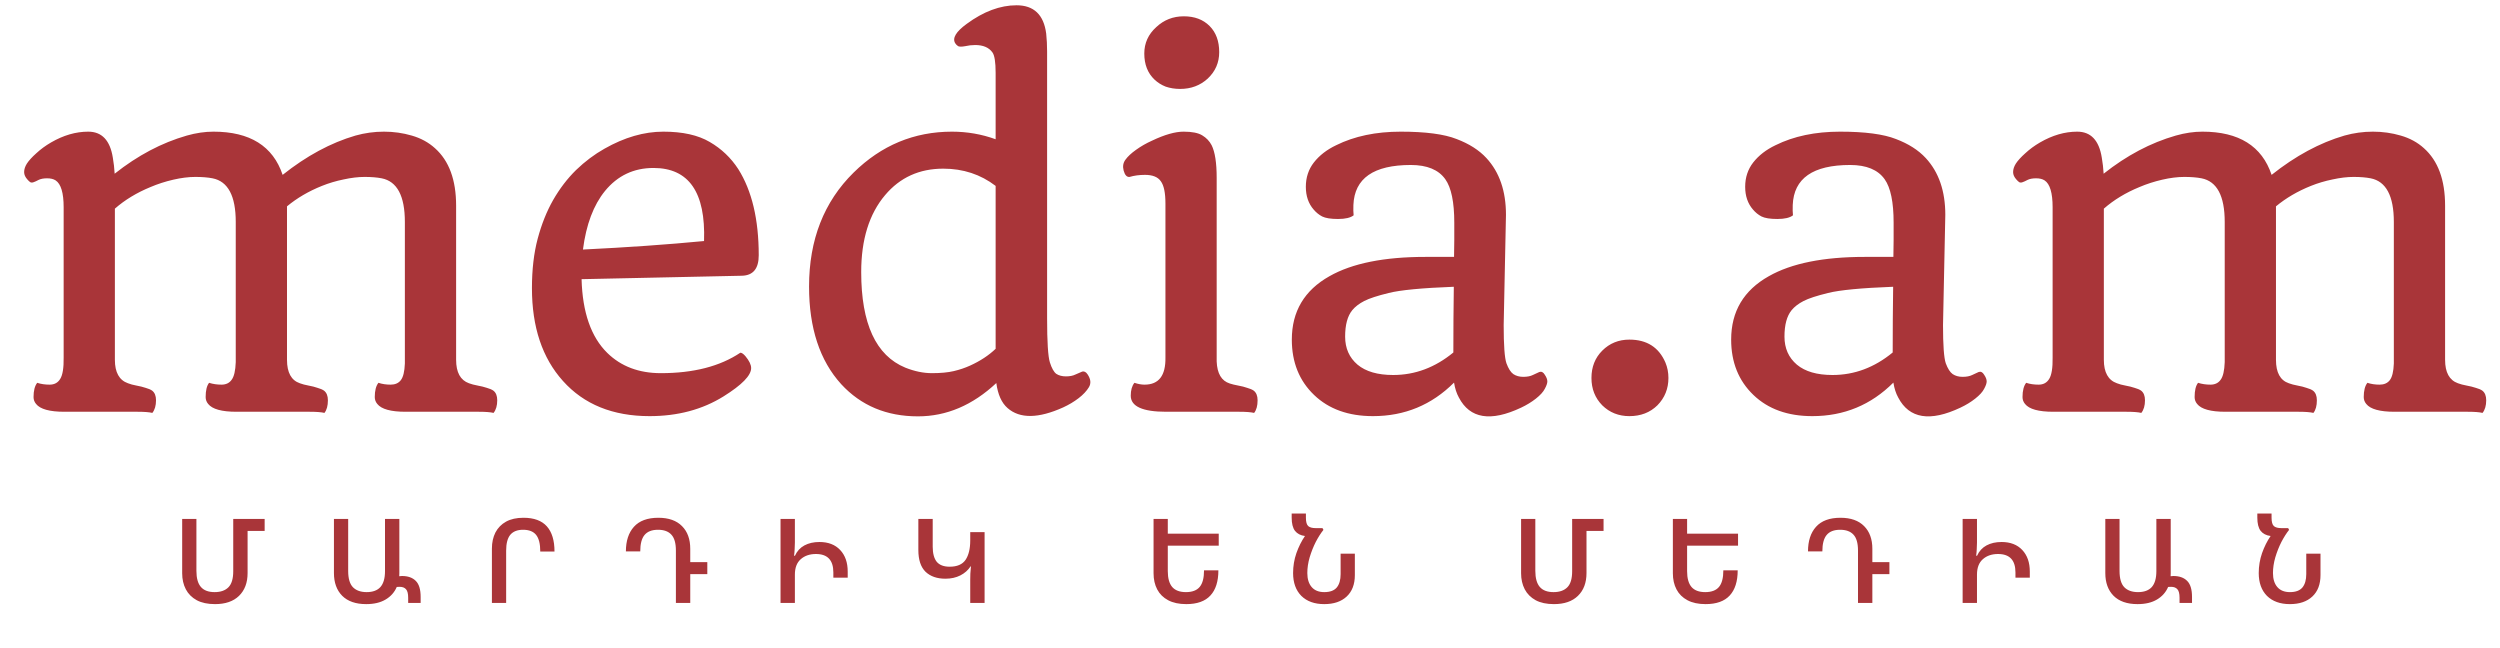
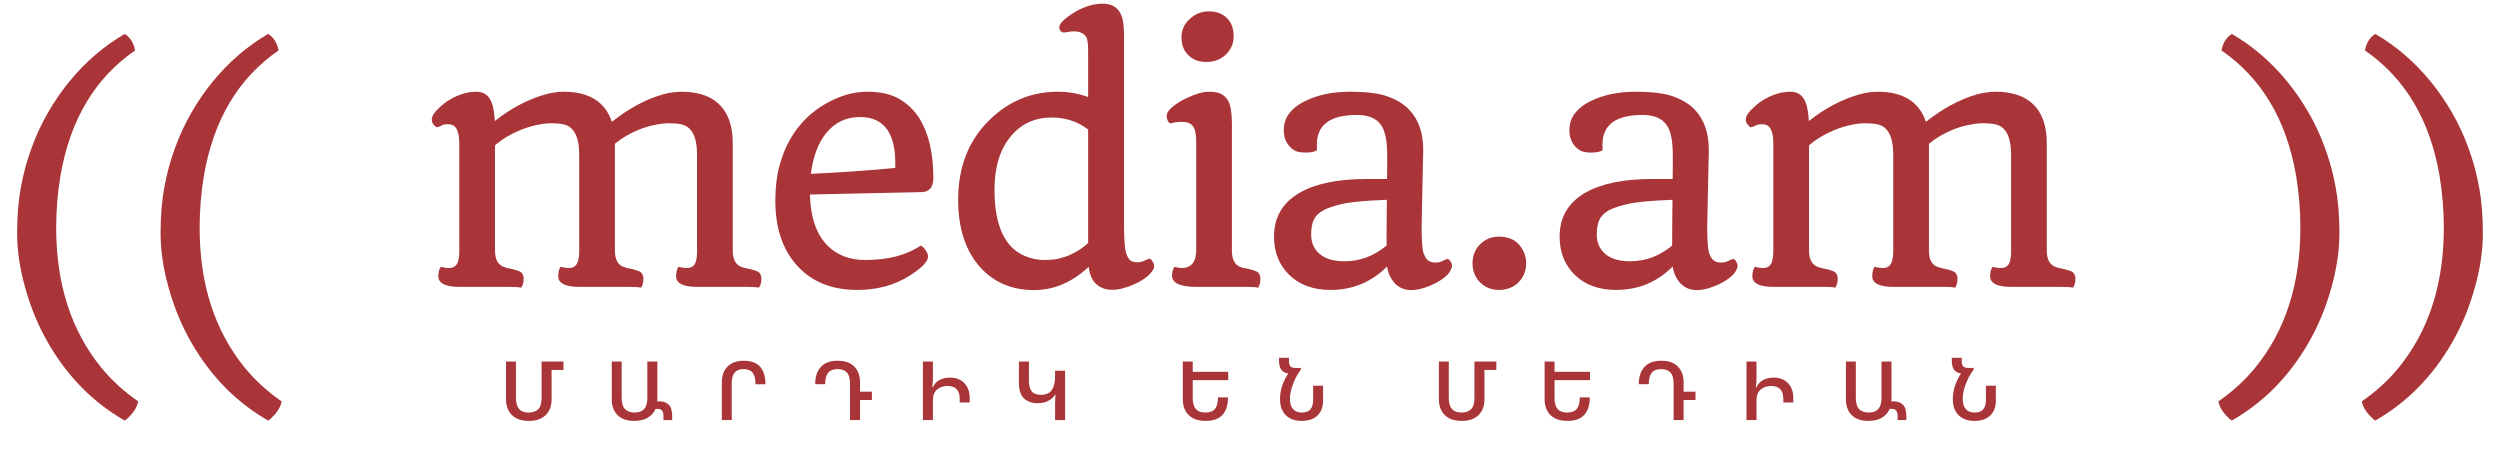
- <svg xmlns="http://www.w3.org/2000/svg" width="170" height="44" viewBox="0 0 170 44" fill="none">
-   <path d="M10.359 28.078C10.151 28.026 9.818 28 9.359 28H4.375C3.375 28 2.734 27.823 2.453 27.469C2.339 27.333 2.281 27.177 2.281 27C2.281 26.562 2.365 26.24 2.531 26.031C2.781 26.115 3.062 26.156 3.375 26.156C3.698 26.156 3.938 26.026 4.094 25.766C4.26 25.505 4.339 25.021 4.328 24.312V14.094C4.328 13.115 4.146 12.505 3.781 12.266C3.635 12.172 3.443 12.125 3.203 12.125C2.964 12.125 2.771 12.162 2.625 12.234C2.49 12.307 2.375 12.359 2.281 12.391C2.198 12.422 2.125 12.422 2.062 12.391C2 12.349 1.938 12.292 1.875 12.219C1.719 12.052 1.641 11.88 1.641 11.703C1.641 11.516 1.703 11.323 1.828 11.125C1.964 10.917 2.177 10.682 2.469 10.422C2.76 10.151 3.094 9.906 3.469 9.688C4.312 9.198 5.156 8.953 6 8.953C6.927 8.953 7.484 9.542 7.672 10.719C7.734 11.073 7.776 11.438 7.797 11.812C9.359 10.573 10.995 9.708 12.703 9.219C13.328 9.042 13.932 8.953 14.516 8.953C16.995 8.953 18.562 9.932 19.219 11.891C20.844 10.599 22.495 9.708 24.172 9.219C24.807 9.042 25.453 8.953 26.109 8.953C26.766 8.953 27.396 9.042 28 9.219C28.615 9.396 29.141 9.682 29.578 10.078C30.537 10.932 31.016 12.234 31.016 13.984V24.469C31.016 25.323 31.307 25.854 31.891 26.062C32.057 26.125 32.255 26.177 32.484 26.219C32.714 26.26 32.922 26.312 33.109 26.375C33.297 26.427 33.443 26.49 33.547 26.562C33.724 26.698 33.812 26.917 33.812 27.219C33.812 27.583 33.729 27.87 33.562 28.078C33.354 28.026 33.021 28 32.562 28H27.578C26.578 28 25.938 27.823 25.656 27.469C25.542 27.333 25.484 27.177 25.484 27C25.484 26.562 25.568 26.24 25.734 26.031C25.984 26.115 26.26 26.156 26.562 26.156C26.865 26.156 27.094 26.057 27.25 25.859C27.417 25.651 27.51 25.271 27.531 24.719V15.094C27.531 13.323 27.005 12.333 25.953 12.125C25.63 12.062 25.245 12.031 24.797 12.031C24.359 12.031 23.88 12.088 23.359 12.203C22.849 12.307 22.359 12.453 21.891 12.641C20.984 13.005 20.193 13.469 19.516 14.031V24.469C19.516 25.333 19.807 25.865 20.391 26.062C20.557 26.125 20.755 26.177 20.984 26.219C21.213 26.26 21.417 26.312 21.594 26.375C21.781 26.427 21.927 26.49 22.031 26.562C22.208 26.698 22.297 26.917 22.297 27.219C22.297 27.594 22.219 27.88 22.062 28.078C21.854 28.026 21.521 28 21.062 28H16.078C15.078 28 14.438 27.823 14.156 27.469C14.042 27.333 13.984 27.177 13.984 27C13.984 26.552 14.062 26.229 14.219 26.031C14.479 26.115 14.76 26.156 15.062 26.156C15.365 26.156 15.594 26.047 15.75 25.828C15.917 25.609 16.01 25.208 16.031 24.625V15.094C16.031 13.323 15.505 12.333 14.453 12.125C14.13 12.062 13.74 12.031 13.281 12.031C12.823 12.031 12.323 12.094 11.781 12.219C11.24 12.344 10.724 12.51 10.234 12.719C9.297 13.104 8.49 13.594 7.812 14.188V24.469C7.812 25.323 8.109 25.854 8.703 26.062C8.859 26.125 9.052 26.177 9.281 26.219C9.51 26.26 9.719 26.312 9.906 26.375C10.094 26.427 10.24 26.49 10.344 26.562C10.521 26.698 10.609 26.917 10.609 27.219C10.609 27.583 10.526 27.87 10.359 28.078ZM36.172 19.594C36.172 18.333 36.302 17.213 36.562 16.234C36.823 15.255 37.172 14.38 37.609 13.609C38.057 12.828 38.578 12.146 39.172 11.562C39.776 10.979 40.422 10.495 41.109 10.109C42.464 9.339 43.797 8.953 45.109 8.953C46.422 8.953 47.474 9.188 48.266 9.656C49.057 10.115 49.703 10.729 50.203 11.5C51.13 12.969 51.594 14.922 51.594 17.359C51.594 18.266 51.214 18.729 50.453 18.75L39.547 18.984C39.609 21.245 40.193 22.917 41.297 24C42.234 24.917 43.448 25.375 44.938 25.375C47.156 25.375 48.958 24.912 50.344 23.984C50.438 23.984 50.552 24.062 50.688 24.219C50.948 24.531 51.078 24.802 51.078 25.031C51.078 25.531 50.453 26.172 49.203 26.953C47.766 27.849 46.089 28.297 44.172 28.297C41.672 28.297 39.708 27.5 38.281 25.906C36.875 24.344 36.172 22.24 36.172 19.594ZM39.641 16.969C42.641 16.823 45.385 16.63 47.875 16.391C47.99 13.078 46.844 11.422 44.438 11.422C43.094 11.422 41.995 11.943 41.141 12.984C40.359 13.943 39.859 15.271 39.641 16.969ZM67.75 26.047C66.135 27.557 64.359 28.312 62.422 28.312C60.286 28.312 58.547 27.583 57.203 26.125C55.745 24.521 55.016 22.307 55.016 19.484C55.016 16.307 56.026 13.724 58.047 11.734C59.932 9.88 62.161 8.953 64.734 8.953C65.766 8.953 66.755 9.125 67.703 9.469V4.953C67.703 4.224 67.63 3.76 67.484 3.562C67.245 3.229 66.854 3.062 66.312 3.062C66.083 3.062 65.854 3.089 65.625 3.141C65.406 3.182 65.25 3.182 65.156 3.141C65.073 3.089 65.005 3.021 64.953 2.938C64.745 2.594 65.005 2.156 65.734 1.625C66.88 0.781 68.01 0.359 69.125 0.359C70.302 0.359 70.974 1 71.141 2.281C71.182 2.667 71.203 3.073 71.203 3.5V21.641C71.203 23.245 71.266 24.245 71.391 24.641C71.516 25.037 71.662 25.297 71.828 25.422C72.005 25.537 72.224 25.594 72.484 25.594C72.745 25.594 72.958 25.552 73.125 25.469L73.594 25.266C73.729 25.234 73.849 25.297 73.953 25.453C74.172 25.776 74.203 26.068 74.047 26.328C73.891 26.588 73.656 26.838 73.344 27.078C73.031 27.318 72.682 27.526 72.297 27.703C70.609 28.463 69.349 28.479 68.516 27.75C68.109 27.396 67.854 26.828 67.75 26.047ZM67.703 12.641C66.682 11.859 65.495 11.469 64.141 11.469C62.516 11.469 61.198 12.068 60.188 13.266C59.104 14.547 58.562 16.292 58.562 18.5C58.562 22.01 59.562 24.177 61.562 25C62.188 25.25 62.792 25.375 63.375 25.375C63.969 25.375 64.463 25.328 64.859 25.234C65.255 25.141 65.625 25.016 65.969 24.859C66.656 24.547 67.234 24.167 67.703 23.719V12.641ZM80.25 6.047C79.896 6.047 79.568 5.995 79.266 5.891C78.974 5.776 78.719 5.615 78.5 5.406C78.042 4.969 77.812 4.38 77.812 3.641C77.812 2.932 78.083 2.333 78.625 1.844C79.146 1.354 79.771 1.109 80.5 1.109C81.229 1.109 81.812 1.328 82.25 1.766C82.688 2.203 82.906 2.797 82.906 3.547C82.906 4.255 82.646 4.854 82.125 5.344C81.615 5.812 80.99 6.047 80.25 6.047ZM79.297 28C77.693 28 76.891 27.635 76.891 26.906C76.891 26.531 76.974 26.24 77.141 26.031C77.391 26.115 77.62 26.156 77.828 26.156C78.797 26.156 79.271 25.542 79.25 24.312V13.844C79.25 13.115 79.146 12.609 78.938 12.328C78.74 12.037 78.38 11.891 77.859 11.891C77.474 11.891 77.125 11.938 76.812 12.031C76.625 12.052 76.49 11.906 76.406 11.594C76.333 11.312 76.375 11.068 76.531 10.859C76.688 10.641 76.927 10.417 77.25 10.188C77.583 9.948 77.948 9.74 78.344 9.562C79.198 9.156 79.912 8.953 80.484 8.953C81.057 8.953 81.479 9.036 81.75 9.203C82.031 9.37 82.245 9.594 82.391 9.875C82.62 10.333 82.734 11.073 82.734 12.094V24.578C82.766 25.401 83.062 25.901 83.625 26.078C83.781 26.13 83.974 26.177 84.203 26.219C84.432 26.26 84.635 26.312 84.812 26.375C85 26.427 85.146 26.49 85.25 26.562C85.427 26.698 85.516 26.917 85.516 27.219C85.516 27.594 85.438 27.88 85.281 28.078C85.062 28.026 84.729 28 84.281 28H79.297ZM98.875 26.016C97.354 27.537 95.516 28.297 93.359 28.297C91.693 28.297 90.359 27.818 89.359 26.859C88.349 25.891 87.844 24.635 87.844 23.094C87.844 21.177 88.698 19.74 90.406 18.781C91.948 17.906 94.12 17.469 96.922 17.469H98.875C98.885 17.073 98.891 16.688 98.891 16.312V15.141C98.891 13.745 98.688 12.76 98.281 12.188C97.823 11.542 97.042 11.219 95.938 11.219C93.406 11.219 92.104 12.125 92.031 13.938C92.021 14.219 92.026 14.453 92.047 14.641C91.838 14.807 91.484 14.891 90.984 14.891C90.495 14.891 90.135 14.833 89.906 14.719C89.688 14.604 89.495 14.448 89.328 14.25C88.974 13.844 88.797 13.328 88.797 12.703C88.797 12.068 88.979 11.516 89.344 11.047C89.719 10.568 90.224 10.177 90.859 9.875C92.099 9.26 93.562 8.953 95.25 8.953C96.938 8.953 98.203 9.12 99.047 9.453C99.901 9.776 100.578 10.208 101.078 10.75C101.964 11.708 102.406 12.995 102.406 14.609L102.25 22.109C102.25 23.474 102.312 24.338 102.438 24.703C102.573 25.068 102.729 25.312 102.906 25.438C103.094 25.562 103.318 25.625 103.578 25.625C103.849 25.625 104.068 25.583 104.234 25.5L104.672 25.297C104.818 25.245 104.943 25.307 105.047 25.484C105.161 25.651 105.219 25.802 105.219 25.938C105.219 26.062 105.161 26.229 105.047 26.438C104.943 26.646 104.74 26.87 104.438 27.109C104.146 27.338 103.812 27.542 103.438 27.719C101.365 28.698 99.953 28.469 99.203 27.031C99.047 26.75 98.938 26.412 98.875 26.016ZM98.828 23.969C98.828 22.469 98.838 20.979 98.859 19.5C96.693 19.583 95.219 19.724 94.438 19.922C93.667 20.109 93.109 20.292 92.766 20.469C92.422 20.646 92.151 20.854 91.953 21.094C91.63 21.49 91.469 22.088 91.469 22.891C91.469 23.682 91.75 24.318 92.312 24.797C92.875 25.266 93.682 25.5 94.734 25.5C96.224 25.5 97.588 24.99 98.828 23.969ZM108.219 25.703C108.219 24.953 108.464 24.333 108.953 23.844C109.453 23.344 110.068 23.094 110.797 23.094C111.984 23.094 112.802 23.615 113.25 24.656C113.385 24.979 113.453 25.328 113.453 25.703C113.453 26.432 113.203 27.052 112.703 27.562C112.203 28.052 111.568 28.297 110.797 28.297C110.068 28.297 109.453 28.052 108.953 27.562C108.464 27.062 108.219 26.443 108.219 25.703ZM128.75 26.016C127.229 27.537 125.391 28.297 123.234 28.297C121.568 28.297 120.234 27.818 119.234 26.859C118.224 25.891 117.719 24.635 117.719 23.094C117.719 21.177 118.573 19.74 120.281 18.781C121.823 17.906 123.995 17.469 126.797 17.469H128.75C128.76 17.073 128.766 16.688 128.766 16.312V15.141C128.766 13.745 128.562 12.76 128.156 12.188C127.698 11.542 126.917 11.219 125.812 11.219C123.281 11.219 121.979 12.125 121.906 13.938C121.896 14.219 121.901 14.453 121.922 14.641C121.714 14.807 121.359 14.891 120.859 14.891C120.37 14.891 120.01 14.833 119.781 14.719C119.562 14.604 119.37 14.448 119.203 14.25C118.849 13.844 118.672 13.328 118.672 12.703C118.672 12.068 118.854 11.516 119.219 11.047C119.594 10.568 120.099 10.177 120.734 9.875C121.974 9.26 123.438 8.953 125.125 8.953C126.812 8.953 128.078 9.12 128.922 9.453C129.776 9.776 130.453 10.208 130.953 10.75C131.839 11.708 132.281 12.995 132.281 14.609L132.125 22.109C132.125 23.474 132.188 24.338 132.312 24.703C132.448 25.068 132.604 25.312 132.781 25.438C132.969 25.562 133.193 25.625 133.453 25.625C133.724 25.625 133.943 25.583 134.109 25.5L134.547 25.297C134.693 25.245 134.818 25.307 134.922 25.484C135.036 25.651 135.094 25.802 135.094 25.938C135.094 26.062 135.036 26.229 134.922 26.438C134.818 26.646 134.615 26.87 134.312 27.109C134.021 27.338 133.688 27.542 133.312 27.719C131.24 28.698 129.828 28.469 129.078 27.031C128.922 26.75 128.812 26.412 128.75 26.016ZM128.703 23.969C128.703 22.469 128.714 20.979 128.734 19.5C126.568 19.583 125.094 19.724 124.312 19.922C123.542 20.109 122.984 20.292 122.641 20.469C122.297 20.646 122.026 20.854 121.828 21.094C121.505 21.49 121.344 22.088 121.344 22.891C121.344 23.682 121.625 24.318 122.188 24.797C122.75 25.266 123.557 25.5 124.609 25.5C126.099 25.5 127.464 24.99 128.703 23.969ZM145.609 28.078C145.401 28.026 145.068 28 144.609 28H139.625C138.625 28 137.984 27.823 137.703 27.469C137.589 27.333 137.531 27.177 137.531 27C137.531 26.562 137.615 26.24 137.781 26.031C138.031 26.115 138.312 26.156 138.625 26.156C138.948 26.156 139.188 26.026 139.344 25.766C139.51 25.505 139.589 25.021 139.578 24.312V14.094C139.578 13.115 139.396 12.505 139.031 12.266C138.885 12.172 138.693 12.125 138.453 12.125C138.214 12.125 138.021 12.162 137.875 12.234C137.74 12.307 137.625 12.359 137.531 12.391C137.448 12.422 137.375 12.422 137.312 12.391C137.25 12.349 137.188 12.292 137.125 12.219C136.969 12.052 136.891 11.88 136.891 11.703C136.891 11.516 136.953 11.323 137.078 11.125C137.214 10.917 137.427 10.682 137.719 10.422C138.01 10.151 138.344 9.906 138.719 9.688C139.562 9.198 140.406 8.953 141.25 8.953C142.177 8.953 142.734 9.542 142.922 10.719C142.984 11.073 143.026 11.438 143.047 11.812C144.609 10.573 146.245 9.708 147.953 9.219C148.578 9.042 149.182 8.953 149.766 8.953C152.245 8.953 153.812 9.932 154.469 11.891C156.094 10.599 157.745 9.708 159.422 9.219C160.057 9.042 160.703 8.953 161.359 8.953C162.016 8.953 162.646 9.042 163.25 9.219C163.865 9.396 164.391 9.682 164.828 10.078C165.786 10.932 166.266 12.234 166.266 13.984V24.469C166.266 25.323 166.557 25.854 167.141 26.062C167.307 26.125 167.505 26.177 167.734 26.219C167.964 26.26 168.172 26.312 168.359 26.375C168.547 26.427 168.693 26.49 168.797 26.562C168.974 26.698 169.062 26.917 169.062 27.219C169.062 27.583 168.979 27.87 168.812 28.078C168.604 28.026 168.271 28 167.812 28H162.828C161.828 28 161.188 27.823 160.906 27.469C160.792 27.333 160.734 27.177 160.734 27C160.734 26.562 160.818 26.24 160.984 26.031C161.234 26.115 161.51 26.156 161.812 26.156C162.115 26.156 162.344 26.057 162.5 25.859C162.667 25.651 162.76 25.271 162.781 24.719V15.094C162.781 13.323 162.255 12.333 161.203 12.125C160.88 12.062 160.495 12.031 160.047 12.031C159.609 12.031 159.13 12.088 158.609 12.203C158.099 12.307 157.609 12.453 157.141 12.641C156.234 13.005 155.443 13.469 154.766 14.031V24.469C154.766 25.333 155.057 25.865 155.641 26.062C155.807 26.125 156.005 26.177 156.234 26.219C156.464 26.26 156.667 26.312 156.844 26.375C157.031 26.427 157.177 26.49 157.281 26.562C157.458 26.698 157.547 26.917 157.547 27.219C157.547 27.594 157.469 27.88 157.312 28.078C157.104 28.026 156.771 28 156.312 28H151.328C150.328 28 149.688 27.823 149.406 27.469C149.292 27.333 149.234 27.177 149.234 27C149.234 26.552 149.312 26.229 149.469 26.031C149.729 26.115 150.01 26.156 150.312 26.156C150.615 26.156 150.844 26.047 151 25.828C151.167 25.609 151.26 25.208 151.281 24.625V15.094C151.281 13.323 150.755 12.333 149.703 12.125C149.38 12.062 148.99 12.031 148.531 12.031C148.073 12.031 147.573 12.094 147.031 12.219C146.49 12.344 145.974 12.51 145.484 12.719C144.547 13.104 143.74 13.594 143.062 14.188V24.469C143.062 25.323 143.359 25.854 143.953 26.062C144.109 26.125 144.302 26.177 144.531 26.219C144.76 26.26 144.969 26.312 145.156 26.375C145.344 26.427 145.49 26.49 145.594 26.562C145.771 26.698 145.859 26.917 145.859 27.219C145.859 27.583 145.776 27.87 145.609 28.078Z" fill="#A93539" />
-   <path d="M14.62 41.08C14.124 41.08 13.71 40.992 13.38 40.816C13.049 40.635 12.801 40.387 12.636 40.072C12.47 39.752 12.388 39.389 12.388 38.984V35.288H13.356V38.816C13.356 39.312 13.457 39.677 13.66 39.912C13.862 40.147 14.174 40.264 14.596 40.264C15.001 40.264 15.313 40.155 15.532 39.936C15.75 39.717 15.86 39.355 15.86 38.848V35.288H17.996V36.104H16.836V38.968C16.836 39.624 16.641 40.141 16.252 40.52C15.868 40.893 15.324 41.08 14.62 41.08ZM24.9 41.08C24.191 41.08 23.647 40.891 23.268 40.512C22.895 40.133 22.708 39.619 22.708 38.968V35.288H23.676V38.824C23.676 39.336 23.783 39.704 23.996 39.928C24.215 40.152 24.527 40.264 24.932 40.264C25.348 40.264 25.66 40.149 25.868 39.92C26.076 39.685 26.18 39.325 26.18 38.84V35.288H27.156V38.984C27.156 39.053 27.153 39.12 27.148 39.184C27.207 39.173 27.268 39.168 27.332 39.168C27.743 39.168 28.057 39.28 28.276 39.504C28.495 39.723 28.604 40.085 28.604 40.592V41H27.756V40.648C27.756 40.371 27.708 40.179 27.612 40.072C27.516 39.96 27.372 39.904 27.18 39.904C27.105 39.904 27.039 39.907 26.98 39.912C26.825 40.275 26.572 40.56 26.22 40.768C25.873 40.976 25.433 41.08 24.9 41.08ZM33.45 41V37.304C33.45 36.888 33.53 36.523 33.69 36.208C33.855 35.893 34.095 35.648 34.41 35.472C34.73 35.296 35.125 35.208 35.594 35.208C36.309 35.208 36.839 35.403 37.186 35.792C37.533 36.181 37.706 36.752 37.706 37.504H36.738C36.738 36.987 36.645 36.611 36.458 36.376C36.271 36.141 35.975 36.024 35.57 36.024C35.181 36.024 34.89 36.139 34.698 36.368C34.511 36.597 34.418 36.957 34.418 37.448V41H33.45ZM46.937 41H45.961V37.44C45.961 36.933 45.857 36.571 45.649 36.352C45.446 36.133 45.145 36.024 44.745 36.024C44.329 36.024 44.022 36.144 43.825 36.384C43.633 36.619 43.537 36.989 43.537 37.496H42.561C42.561 36.787 42.742 36.229 43.105 35.824C43.473 35.413 44.027 35.208 44.769 35.208C45.467 35.208 46.003 35.397 46.377 35.776C46.75 36.149 46.937 36.664 46.937 37.32V38.224H48.097V39.04H46.937V41ZM53.076 35.288H54.052V36.888C54.052 37.037 54.047 37.187 54.036 37.336C54.031 37.485 54.017 37.637 53.996 37.792H54.052V37.8C54.196 37.48 54.412 37.243 54.7 37.088C54.988 36.933 55.329 36.856 55.724 36.856C56.321 36.856 56.791 37.037 57.132 37.4C57.473 37.763 57.644 38.251 57.644 38.864V39.28H56.668V38.928C56.668 38.091 56.273 37.672 55.484 37.672C55.063 37.672 54.719 37.789 54.452 38.024C54.185 38.259 54.052 38.608 54.052 39.072V41H53.076V35.288ZM66.952 41H65.976V39.424C65.976 39.317 65.979 39.179 65.984 39.008C65.995 38.832 66.008 38.667 66.024 38.512H66C65.829 38.773 65.597 38.979 65.304 39.128C65.011 39.277 64.672 39.352 64.288 39.352C63.717 39.352 63.267 39.195 62.936 38.88C62.611 38.56 62.448 38.067 62.448 37.4V35.288H63.424V37.176C63.424 37.629 63.515 37.971 63.696 38.2C63.883 38.424 64.176 38.536 64.576 38.536C65.083 38.536 65.443 38.381 65.656 38.072C65.869 37.757 65.976 37.317 65.976 36.752V36.184H66.952V41ZM78.442 35.288H79.41V36.288H82.874V37.104H79.41V38.84C79.41 39.325 79.512 39.685 79.714 39.92C79.917 40.149 80.226 40.264 80.642 40.264C81.069 40.264 81.381 40.147 81.578 39.912C81.776 39.677 81.874 39.301 81.874 38.784H82.85C82.85 39.536 82.669 40.107 82.306 40.496C81.949 40.885 81.402 41.08 80.666 41.08C80.176 41.08 79.765 40.992 79.434 40.816C79.104 40.64 78.856 40.395 78.69 40.08C78.525 39.765 78.442 39.4 78.442 38.984V35.288ZM90.05 41.08C89.389 41.08 88.869 40.893 88.49 40.52C88.117 40.141 87.93 39.624 87.93 38.968C87.93 38.499 88.005 38.048 88.154 37.616C88.309 37.179 88.504 36.789 88.738 36.448C88.439 36.411 88.213 36.293 88.058 36.096C87.909 35.899 87.834 35.6 87.834 35.2V34.92H88.802V35.208C88.802 35.491 88.856 35.68 88.962 35.776C89.069 35.867 89.237 35.912 89.466 35.912H89.93L89.994 36.032C89.818 36.251 89.645 36.523 89.474 36.848C89.309 37.173 89.17 37.523 89.058 37.896C88.951 38.264 88.898 38.621 88.898 38.968C88.898 39.373 88.997 39.691 89.194 39.92C89.391 40.149 89.677 40.264 90.05 40.264C90.439 40.264 90.722 40.16 90.898 39.952C91.074 39.739 91.162 39.435 91.162 39.04V37.648H92.13V39.104C92.13 39.733 91.944 40.221 91.57 40.568C91.202 40.909 90.695 41.08 90.05 41.08ZM105.666 41.08C105.17 41.08 104.757 40.992 104.426 40.816C104.096 40.635 103.848 40.387 103.682 40.072C103.517 39.752 103.434 39.389 103.434 38.984V35.288H104.402V38.816C104.402 39.312 104.504 39.677 104.706 39.912C104.909 40.147 105.221 40.264 105.642 40.264C106.048 40.264 106.36 40.155 106.578 39.936C106.797 39.717 106.906 39.355 106.906 38.848V35.288H109.042V36.104H107.882V38.968C107.882 39.624 107.688 40.141 107.298 40.52C106.914 40.893 106.37 41.08 105.666 41.08ZM113.755 35.288H114.723V36.288H118.187V37.104H114.723V38.84C114.723 39.325 114.824 39.685 115.027 39.92C115.229 40.149 115.539 40.264 115.955 40.264C116.381 40.264 116.693 40.147 116.891 39.912C117.088 39.677 117.187 39.301 117.187 38.784H118.163C118.163 39.536 117.981 40.107 117.619 40.496C117.261 40.885 116.715 41.08 115.979 41.08C115.488 41.08 115.077 40.992 114.747 40.816C114.416 40.64 114.168 40.395 114.003 40.08C113.837 39.765 113.755 39.4 113.755 38.984V35.288ZM127.32 41H126.344V37.44C126.344 36.933 126.24 36.571 126.032 36.352C125.829 36.133 125.528 36.024 125.128 36.024C124.712 36.024 124.405 36.144 124.208 36.384C124.016 36.619 123.92 36.989 123.92 37.496H122.944C122.944 36.787 123.125 36.229 123.488 35.824C123.856 35.413 124.41 35.208 125.152 35.208C125.85 35.208 126.386 35.397 126.76 35.776C127.133 36.149 127.32 36.664 127.32 37.32V38.224H128.48V39.04H127.32V41ZM133.459 35.288H134.435V36.888C134.435 37.037 134.43 37.187 134.419 37.336C134.414 37.485 134.4 37.637 134.379 37.792H134.435V37.8C134.579 37.48 134.795 37.243 135.083 37.088C135.371 36.933 135.712 36.856 136.107 36.856C136.704 36.856 137.174 37.037 137.515 37.4C137.856 37.763 138.027 38.251 138.027 38.864V39.28H137.051V38.928C137.051 38.091 136.656 37.672 135.867 37.672C135.446 37.672 135.102 37.789 134.835 38.024C134.568 38.259 134.435 38.608 134.435 39.072V41H133.459V35.288ZM145.353 41.08C144.644 41.08 144.1 40.891 143.721 40.512C143.348 40.133 143.161 39.619 143.161 38.968V35.288H144.129V38.824C144.129 39.336 144.236 39.704 144.449 39.928C144.668 40.152 144.98 40.264 145.385 40.264C145.801 40.264 146.113 40.149 146.321 39.92C146.529 39.685 146.633 39.325 146.633 38.84V35.288H147.609V38.984C147.609 39.053 147.606 39.12 147.601 39.184C147.66 39.173 147.721 39.168 147.785 39.168C148.196 39.168 148.51 39.28 148.729 39.504C148.948 39.723 149.057 40.085 149.057 40.592V41H148.209V40.648C148.209 40.371 148.161 40.179 148.065 40.072C147.969 39.96 147.825 39.904 147.633 39.904C147.558 39.904 147.492 39.907 147.433 39.912C147.278 40.275 147.025 40.56 146.673 40.768C146.326 40.976 145.886 41.08 145.353 41.08ZM155.714 41.08C155.053 41.08 154.533 40.893 154.154 40.52C153.781 40.141 153.594 39.624 153.594 38.968C153.594 38.499 153.669 38.048 153.818 37.616C153.973 37.179 154.168 36.789 154.402 36.448C154.104 36.411 153.877 36.293 153.722 36.096C153.573 35.899 153.498 35.6 153.498 35.2V34.92H154.466V35.208C154.466 35.491 154.52 35.68 154.626 35.776C154.733 35.867 154.901 35.912 155.13 35.912H155.594L155.658 36.032C155.482 36.251 155.309 36.523 155.138 36.848C154.973 37.173 154.834 37.523 154.722 37.896C154.616 38.264 154.562 38.621 154.562 38.968C154.562 39.373 154.661 39.691 154.858 39.92C155.056 40.149 155.341 40.264 155.714 40.264C156.104 40.264 156.386 40.16 156.562 39.952C156.738 39.739 156.826 39.435 156.826 39.04V37.648H157.794V39.104C157.794 39.733 157.608 40.221 157.234 40.568C156.866 40.909 156.36 41.08 155.714 41.08Z" fill="#A93539" />
+ <svg xmlns="http://www.w3.org/2000/svg" width="244" height="44" viewBox="0 0 244 44" fill="none">
+   <path d="M16.484 28.172C17.016 30.068 17.75 31.828 18.688 33.453C20.583 36.745 23.078 39.276 26.172 41.047C26.297 40.974 26.427 40.865 26.562 40.719C27.094 40.198 27.401 39.682 27.484 39.172C26.109 38.224 24.917 37.135 23.906 35.906C20.958 32.292 19.484 27.74 19.484 22.25C19.484 20.5 19.625 18.792 19.906 17.125C20.844 11.688 23.271 7.62 27.188 4.922C27.031 4.161 26.693 3.625 26.172 3.312C24.162 4.479 22.375 6.01 20.812 7.906C20.031 8.854 19.323 9.88 18.688 10.984C18.052 12.078 17.516 13.234 17.078 14.453C16.63 15.662 16.287 16.922 16.047 18.234C15.797 19.547 15.672 21.057 15.672 22.766C15.672 24.474 15.943 26.276 16.484 28.172ZM2.484 28.172C3.016 30.068 3.75 31.828 4.688 33.453C6.583 36.745 9.078 39.276 12.172 41.047C12.297 40.974 12.427 40.865 12.562 40.719C13.094 40.198 13.401 39.682 13.484 39.172C12.109 38.224 10.917 37.135 9.906 35.906C6.958 32.292 5.484 27.74 5.484 22.25C5.484 20.5 5.625 18.792 5.906 17.125C6.844 11.688 9.271 7.62 13.188 4.922C13.031 4.161 12.693 3.625 12.172 3.312C10.162 4.479 8.375 6.01 6.812 7.906C6.031 8.854 5.323 9.88 4.688 10.984C4.052 12.078 3.516 13.234 3.078 14.453C2.63 15.662 2.286 16.922 2.047 18.234C1.797 19.547 1.672 21.057 1.672 22.766C1.672 24.474 1.943 26.276 2.484 28.172Z" fill="#A93539" />
+   <path d="M50.859 28.078C50.651 28.026 50.318 28 49.859 28H44.875C43.875 28 43.234 27.823 42.953 27.469C42.839 27.333 42.781 27.177 42.781 27C42.781 26.562 42.865 26.24 43.031 26.031C43.281 26.115 43.562 26.156 43.875 26.156C44.198 26.156 44.438 26.026 44.594 25.766C44.76 25.505 44.839 25.021 44.828 24.312V14.094C44.828 13.115 44.646 12.505 44.281 12.266C44.135 12.172 43.943 12.125 43.703 12.125C43.464 12.125 43.271 12.162 43.125 12.234C42.99 12.307 42.875 12.359 42.781 12.391C42.698 12.422 42.625 12.422 42.562 12.391C42.5 12.349 42.438 12.292 42.375 12.219C42.219 12.052 42.141 11.88 42.141 11.703C42.141 11.516 42.203 11.323 42.328 11.125C42.464 10.917 42.677 10.682 42.969 10.422C43.26 10.151 43.594 9.906 43.969 9.688C44.812 9.198 45.656 8.953 46.5 8.953C47.427 8.953 47.984 9.542 48.172 10.719C48.234 11.073 48.276 11.438 48.297 11.812C49.859 10.573 51.495 9.708 53.203 9.219C53.828 9.042 54.432 8.953 55.016 8.953C57.495 8.953 59.062 9.932 59.719 11.891C61.344 10.599 62.995 9.708 64.672 9.219C65.307 9.042 65.953 8.953 66.609 8.953C67.266 8.953 67.896 9.042 68.5 9.219C69.115 9.396 69.641 9.682 70.078 10.078C71.037 10.932 71.516 12.234 71.516 13.984V24.469C71.516 25.323 71.807 25.854 72.391 26.062C72.557 26.125 72.755 26.177 72.984 26.219C73.213 26.26 73.422 26.312 73.609 26.375C73.797 26.427 73.943 26.49 74.047 26.562C74.224 26.698 74.312 26.917 74.312 27.219C74.312 27.583 74.229 27.87 74.062 28.078C73.854 28.026 73.521 28 73.062 28H68.078C67.078 28 66.438 27.823 66.156 27.469C66.042 27.333 65.984 27.177 65.984 27C65.984 26.562 66.068 26.24 66.234 26.031C66.484 26.115 66.76 26.156 67.062 26.156C67.365 26.156 67.594 26.057 67.75 25.859C67.917 25.651 68.01 25.271 68.031 24.719V15.094C68.031 13.323 67.505 12.333 66.453 12.125C66.13 12.062 65.745 12.031 65.297 12.031C64.859 12.031 64.38 12.088 63.859 12.203C63.349 12.307 62.859 12.453 62.391 12.641C61.484 13.005 60.693 13.469 60.016 14.031V24.469C60.016 25.333 60.307 25.865 60.891 26.062C61.057 26.125 61.255 26.177 61.484 26.219C61.714 26.26 61.917 26.312 62.094 26.375C62.281 26.427 62.427 26.49 62.531 26.562C62.708 26.698 62.797 26.917 62.797 27.219C62.797 27.594 62.719 27.88 62.562 28.078C62.354 28.026 62.021 28 61.562 28H56.578C55.578 28 54.938 27.823 54.656 27.469C54.542 27.333 54.484 27.177 54.484 27C54.484 26.552 54.562 26.229 54.719 26.031C54.979 26.115 55.26 26.156 55.562 26.156C55.865 26.156 56.094 26.047 56.25 25.828C56.417 25.609 56.51 25.208 56.531 24.625V15.094C56.531 13.323 56.005 12.333 54.953 12.125C54.63 12.062 54.24 12.031 53.781 12.031C53.323 12.031 52.823 12.094 52.281 12.219C51.74 12.344 51.224 12.51 50.734 12.719C49.797 13.104 48.99 13.594 48.312 14.188V24.469C48.312 25.323 48.609 25.854 49.203 26.062C49.359 26.125 49.552 26.177 49.781 26.219C50.01 26.26 50.219 26.312 50.406 26.375C50.594 26.427 50.74 26.49 50.844 26.562C51.021 26.698 51.109 26.917 51.109 27.219C51.109 27.583 51.026 27.87 50.859 28.078ZM75.672 19.594C75.672 18.333 75.802 17.213 76.062 16.234C76.323 15.255 76.672 14.38 77.109 13.609C77.557 12.828 78.078 12.146 78.672 11.562C79.276 10.979 79.922 10.495 80.609 10.109C81.963 9.339 83.297 8.953 84.609 8.953C85.922 8.953 86.974 9.188 87.766 9.656C88.557 10.115 89.203 10.729 89.703 11.5C90.63 12.969 91.094 14.922 91.094 17.359C91.094 18.266 90.713 18.729 89.953 18.75L79.047 18.984C79.109 21.245 79.693 22.917 80.797 24C81.734 24.917 82.948 25.375 84.438 25.375C86.656 25.375 88.458 24.912 89.844 23.984C89.938 23.984 90.052 24.062 90.188 24.219C90.448 24.531 90.578 24.802 90.578 25.031C90.578 25.531 89.953 26.172 88.703 26.953C87.266 27.849 85.588 28.297 83.672 28.297C81.172 28.297 79.208 27.5 77.781 25.906C76.375 24.344 75.672 22.24 75.672 19.594ZM79.141 16.969C82.141 16.823 84.885 16.63 87.375 16.391C87.49 13.078 86.344 11.422 83.938 11.422C82.594 11.422 81.495 11.943 80.641 12.984C79.859 13.943 79.359 15.271 79.141 16.969ZM106.25 26.047C104.635 27.557 102.859 28.312 100.922 28.312C98.787 28.312 97.047 27.583 95.703 26.125C94.245 24.521 93.516 22.307 93.516 19.484C93.516 16.307 94.526 13.724 96.547 11.734C98.432 9.88 100.661 8.953 103.234 8.953C104.266 8.953 105.255 9.125 106.203 9.469V4.953C106.203 4.224 106.13 3.76 105.984 3.562C105.745 3.229 105.354 3.062 104.812 3.062C104.583 3.062 104.354 3.089 104.125 3.141C103.906 3.182 103.75 3.182 103.656 3.141C103.573 3.089 103.505 3.021 103.453 2.938C103.245 2.594 103.505 2.156 104.234 1.625C105.38 0.781 106.51 0.359 107.625 0.359C108.802 0.359 109.474 1 109.641 2.281C109.682 2.667 109.703 3.073 109.703 3.5V21.641C109.703 23.245 109.766 24.245 109.891 24.641C110.016 25.037 110.161 25.297 110.328 25.422C110.505 25.537 110.724 25.594 110.984 25.594C111.245 25.594 111.458 25.552 111.625 25.469L112.094 25.266C112.229 25.234 112.349 25.297 112.453 25.453C112.672 25.776 112.703 26.068 112.547 26.328C112.391 26.588 112.156 26.838 111.844 27.078C111.531 27.318 111.182 27.526 110.797 27.703C109.109 28.463 107.849 28.479 107.016 27.75C106.609 27.396 106.354 26.828 106.25 26.047ZM106.203 12.641C105.182 11.859 103.995 11.469 102.641 11.469C101.016 11.469 99.698 12.068 98.688 13.266C97.604 14.547 97.062 16.292 97.062 18.5C97.062 22.01 98.062 24.177 100.062 25C100.688 25.25 101.292 25.375 101.875 25.375C102.469 25.375 102.964 25.328 103.359 25.234C103.755 25.141 104.125 25.016 104.469 24.859C105.156 24.547 105.734 24.167 106.203 23.719V12.641ZM117.75 6.047C117.396 6.047 117.068 5.995 116.766 5.891C116.474 5.776 116.219 5.615 116 5.406C115.542 4.969 115.312 4.38 115.312 3.641C115.312 2.932 115.583 2.333 116.125 1.844C116.646 1.354 117.271 1.109 118 1.109C118.729 1.109 119.312 1.328 119.75 1.766C120.188 2.203 120.406 2.797 120.406 3.547C120.406 4.255 120.146 4.854 119.625 5.344C119.115 5.812 118.49 6.047 117.75 6.047ZM116.797 28C115.193 28 114.391 27.635 114.391 26.906C114.391 26.531 114.474 26.24 114.641 26.031C114.891 26.115 115.12 26.156 115.328 26.156C116.297 26.156 116.771 25.542 116.75 24.312V13.844C116.75 13.115 116.646 12.609 116.438 12.328C116.24 12.037 115.88 11.891 115.359 11.891C114.974 11.891 114.625 11.938 114.312 12.031C114.125 12.052 113.99 11.906 113.906 11.594C113.833 11.312 113.875 11.068 114.031 10.859C114.188 10.641 114.427 10.417 114.75 10.188C115.083 9.948 115.448 9.74 115.844 9.562C116.698 9.156 117.411 8.953 117.984 8.953C118.557 8.953 118.979 9.036 119.25 9.203C119.531 9.37 119.745 9.594 119.891 9.875C120.12 10.333 120.234 11.073 120.234 12.094V24.578C120.266 25.401 120.562 25.901 121.125 26.078C121.281 26.13 121.474 26.177 121.703 26.219C121.932 26.26 122.135 26.312 122.312 26.375C122.5 26.427 122.646 26.49 122.75 26.562C122.927 26.698 123.016 26.917 123.016 27.219C123.016 27.594 122.938 27.88 122.781 28.078C122.562 28.026 122.229 28 121.781 28H116.797ZM135.375 26.016C133.854 27.537 132.016 28.297 129.859 28.297C128.193 28.297 126.859 27.818 125.859 26.859C124.849 25.891 124.344 24.635 124.344 23.094C124.344 21.177 125.198 19.74 126.906 18.781C128.448 17.906 130.62 17.469 133.422 17.469H135.375C135.385 17.073 135.391 16.688 135.391 16.312V15.141C135.391 13.745 135.188 12.76 134.781 12.188C134.323 11.542 133.542 11.219 132.438 11.219C129.906 11.219 128.604 12.125 128.531 13.938C128.521 14.219 128.526 14.453 128.547 14.641C128.339 14.807 127.984 14.891 127.484 14.891C126.995 14.891 126.635 14.833 126.406 14.719C126.188 14.604 125.995 14.448 125.828 14.25C125.474 13.844 125.297 13.328 125.297 12.703C125.297 12.068 125.479 11.516 125.844 11.047C126.219 10.568 126.724 10.177 127.359 9.875C128.599 9.26 130.062 8.953 131.75 8.953C133.438 8.953 134.703 9.12 135.547 9.453C136.401 9.776 137.078 10.208 137.578 10.75C138.464 11.708 138.906 12.995 138.906 14.609L138.75 22.109C138.75 23.474 138.812 24.338 138.938 24.703C139.073 25.068 139.229 25.312 139.406 25.438C139.594 25.562 139.818 25.625 140.078 25.625C140.349 25.625 140.568 25.583 140.734 25.5L141.172 25.297C141.318 25.245 141.443 25.307 141.547 25.484C141.661 25.651 141.719 25.802 141.719 25.938C141.719 26.062 141.661 26.229 141.547 26.438C141.443 26.646 141.24 26.87 140.938 27.109C140.646 27.338 140.312 27.542 139.938 27.719C137.865 28.698 136.453 28.469 135.703 27.031C135.547 26.75 135.438 26.412 135.375 26.016ZM135.328 23.969C135.328 22.469 135.339 20.979 135.359 19.5C133.193 19.583 131.719 19.724 130.938 19.922C130.167 20.109 129.609 20.292 129.266 20.469C128.922 20.646 128.651 20.854 128.453 21.094C128.13 21.49 127.969 22.088 127.969 22.891C127.969 23.682 128.25 24.318 128.812 24.797C129.375 25.266 130.182 25.5 131.234 25.5C132.724 25.5 134.089 24.99 135.328 23.969ZM143.719 25.703C143.719 24.953 143.964 24.333 144.453 23.844C144.953 23.344 145.568 23.094 146.297 23.094C147.484 23.094 148.302 23.615 148.75 24.656C148.885 24.979 148.953 25.328 148.953 25.703C148.953 26.432 148.703 27.052 148.203 27.562C147.703 28.052 147.068 28.297 146.297 28.297C145.568 28.297 144.953 28.052 144.453 27.562C143.964 27.062 143.719 26.443 143.719 25.703ZM163.25 26.016C161.729 27.537 159.891 28.297 157.734 28.297C156.068 28.297 154.734 27.818 153.734 26.859C152.724 25.891 152.219 24.635 152.219 23.094C152.219 21.177 153.073 19.74 154.781 18.781C156.323 17.906 158.495 17.469 161.297 17.469H163.25C163.26 17.073 163.266 16.688 163.266 16.312V15.141C163.266 13.745 163.062 12.76 162.656 12.188C162.198 11.542 161.417 11.219 160.312 11.219C157.781 11.219 156.479 12.125 156.406 13.938C156.396 14.219 156.401 14.453 156.422 14.641C156.214 14.807 155.859 14.891 155.359 14.891C154.87 14.891 154.51 14.833 154.281 14.719C154.062 14.604 153.87 14.448 153.703 14.25C153.349 13.844 153.172 13.328 153.172 12.703C153.172 12.068 153.354 11.516 153.719 11.047C154.094 10.568 154.599 10.177 155.234 9.875C156.474 9.26 157.938 8.953 159.625 8.953C161.312 8.953 162.578 9.12 163.422 9.453C164.276 9.776 164.953 10.208 165.453 10.75C166.339 11.708 166.781 12.995 166.781 14.609L166.625 22.109C166.625 23.474 166.688 24.338 166.812 24.703C166.948 25.068 167.104 25.312 167.281 25.438C167.469 25.562 167.693 25.625 167.953 25.625C168.224 25.625 168.443 25.583 168.609 25.5L169.047 25.297C169.193 25.245 169.318 25.307 169.422 25.484C169.536 25.651 169.594 25.802 169.594 25.938C169.594 26.062 169.536 26.229 169.422 26.438C169.318 26.646 169.115 26.87 168.812 27.109C168.521 27.338 168.188 27.542 167.812 27.719C165.74 28.698 164.328 28.469 163.578 27.031C163.422 26.75 163.312 26.412 163.25 26.016ZM163.203 23.969C163.203 22.469 163.214 20.979 163.234 19.5C161.068 19.583 159.594 19.724 158.812 19.922C158.042 20.109 157.484 20.292 157.141 20.469C156.797 20.646 156.526 20.854 156.328 21.094C156.005 21.49 155.844 22.088 155.844 22.891C155.844 23.682 156.125 24.318 156.688 24.797C157.25 25.266 158.057 25.5 159.109 25.5C160.599 25.5 161.964 24.99 163.203 23.969ZM179.109 28.078C178.901 28.026 178.568 28 178.109 28H173.125C172.125 28 171.484 27.823 171.203 27.469C171.089 27.333 171.031 27.177 171.031 27C171.031 26.562 171.115 26.24 171.281 26.031C171.531 26.115 171.812 26.156 172.125 26.156C172.448 26.156 172.688 26.026 172.844 25.766C173.01 25.505 173.089 25.021 173.078 24.312V14.094C173.078 13.115 172.896 12.505 172.531 12.266C172.385 12.172 172.193 12.125 171.953 12.125C171.714 12.125 171.521 12.162 171.375 12.234C171.24 12.307 171.125 12.359 171.031 12.391C170.948 12.422 170.875 12.422 170.812 12.391C170.75 12.349 170.688 12.292 170.625 12.219C170.469 12.052 170.391 11.88 170.391 11.703C170.391 11.516 170.453 11.323 170.578 11.125C170.714 10.917 170.927 10.682 171.219 10.422C171.51 10.151 171.844 9.906 172.219 9.688C173.062 9.198 173.906 8.953 174.75 8.953C175.677 8.953 176.234 9.542 176.422 10.719C176.484 11.073 176.526 11.438 176.547 11.812C178.109 10.573 179.745 9.708 181.453 9.219C182.078 9.042 182.682 8.953 183.266 8.953C185.745 8.953 187.312 9.932 187.969 11.891C189.594 10.599 191.245 9.708 192.922 9.219C193.557 9.042 194.203 8.953 194.859 8.953C195.516 8.953 196.146 9.042 196.75 9.219C197.365 9.396 197.891 9.682 198.328 10.078C199.286 10.932 199.766 12.234 199.766 13.984V24.469C199.766 25.323 200.057 25.854 200.641 26.062C200.807 26.125 201.005 26.177 201.234 26.219C201.464 26.26 201.672 26.312 201.859 26.375C202.047 26.427 202.193 26.49 202.297 26.562C202.474 26.698 202.562 26.917 202.562 27.219C202.562 27.583 202.479 27.87 202.312 28.078C202.104 28.026 201.771 28 201.312 28H196.328C195.328 28 194.688 27.823 194.406 27.469C194.292 27.333 194.234 27.177 194.234 27C194.234 26.562 194.318 26.24 194.484 26.031C194.734 26.115 195.01 26.156 195.312 26.156C195.615 26.156 195.844 26.057 196 25.859C196.167 25.651 196.26 25.271 196.281 24.719V15.094C196.281 13.323 195.755 12.333 194.703 12.125C194.38 12.062 193.995 12.031 193.547 12.031C193.109 12.031 192.63 12.088 192.109 12.203C191.599 12.307 191.109 12.453 190.641 12.641C189.734 13.005 188.943 13.469 188.266 14.031V24.469C188.266 25.333 188.557 25.865 189.141 26.062C189.307 26.125 189.505 26.177 189.734 26.219C189.964 26.26 190.167 26.312 190.344 26.375C190.531 26.427 190.677 26.49 190.781 26.562C190.958 26.698 191.047 26.917 191.047 27.219C191.047 27.594 190.969 27.88 190.812 28.078C190.604 28.026 190.271 28 189.812 28H184.828C183.828 28 183.188 27.823 182.906 27.469C182.792 27.333 182.734 27.177 182.734 27C182.734 26.552 182.812 26.229 182.969 26.031C183.229 26.115 183.51 26.156 183.812 26.156C184.115 26.156 184.344 26.047 184.5 25.828C184.667 25.609 184.76 25.208 184.781 24.625V15.094C184.781 13.323 184.255 12.333 183.203 12.125C182.88 12.062 182.49 12.031 182.031 12.031C181.573 12.031 181.073 12.094 180.531 12.219C179.99 12.344 179.474 12.51 178.984 12.719C178.047 13.104 177.24 13.594 176.562 14.188V24.469C176.562 25.323 176.859 25.854 177.453 26.062C177.609 26.125 177.802 26.177 178.031 26.219C178.26 26.26 178.469 26.312 178.656 26.375C178.844 26.427 178.99 26.49 179.094 26.562C179.271 26.698 179.359 26.917 179.359 27.219C179.359 27.583 179.276 27.87 179.109 28.078Z" fill="#A93539" />
+   <path d="M51.62 41.08C51.124 41.08 50.71 40.992 50.38 40.816C50.049 40.635 49.801 40.387 49.636 40.072C49.47 39.752 49.388 39.389 49.388 38.984V35.288H50.356V38.816C50.356 39.312 50.457 39.677 50.66 39.912C50.862 40.147 51.174 40.264 51.596 40.264C52.001 40.264 52.313 40.155 52.532 39.936C52.75 39.717 52.86 39.355 52.86 38.848V35.288H54.996V36.104H53.836V38.968C53.836 39.624 53.641 40.141 53.252 40.52C52.868 40.893 52.324 41.08 51.62 41.08ZM61.9 41.08C61.191 41.08 60.647 40.891 60.268 40.512C59.895 40.133 59.708 39.619 59.708 38.968V35.288H60.676V38.824C60.676 39.336 60.783 39.704 60.996 39.928C61.215 40.152 61.527 40.264 61.932 40.264C62.348 40.264 62.66 40.149 62.868 39.92C63.076 39.685 63.18 39.325 63.18 38.84V35.288H64.156V38.984C64.156 39.053 64.153 39.12 64.148 39.184C64.207 39.173 64.268 39.168 64.332 39.168C64.743 39.168 65.057 39.28 65.276 39.504C65.495 39.723 65.604 40.085 65.604 40.592V41H64.756V40.648C64.756 40.371 64.708 40.179 64.612 40.072C64.516 39.96 64.372 39.904 64.18 39.904C64.105 39.904 64.039 39.907 63.98 39.912C63.825 40.275 63.572 40.56 63.22 40.768C62.873 40.976 62.433 41.08 61.9 41.08ZM70.45 41V37.304C70.45 36.888 70.53 36.523 70.69 36.208C70.855 35.893 71.095 35.648 71.41 35.472C71.73 35.296 72.125 35.208 72.594 35.208C73.309 35.208 73.839 35.403 74.186 35.792C74.533 36.181 74.706 36.752 74.706 37.504H73.738C73.738 36.987 73.645 36.611 73.458 36.376C73.271 36.141 72.975 36.024 72.57 36.024C72.181 36.024 71.89 36.139 71.698 36.368C71.511 36.597 71.418 36.957 71.418 37.448V41H70.45ZM83.937 41H82.961V37.44C82.961 36.933 82.857 36.571 82.649 36.352C82.446 36.133 82.145 36.024 81.745 36.024C81.329 36.024 81.022 36.144 80.825 36.384C80.633 36.619 80.537 36.989 80.537 37.496H79.561C79.561 36.787 79.742 36.229 80.105 35.824C80.473 35.413 81.027 35.208 81.769 35.208C82.467 35.208 83.003 35.397 83.377 35.776C83.75 36.149 83.937 36.664 83.937 37.32V38.224H85.097V39.04H83.937V41ZM90.076 35.288H91.052V36.888C91.052 37.037 91.047 37.187 91.036 37.336C91.031 37.485 91.017 37.637 90.996 37.792H91.052V37.8C91.196 37.48 91.412 37.243 91.7 37.088C91.988 36.933 92.329 36.856 92.724 36.856C93.321 36.856 93.791 37.037 94.132 37.4C94.473 37.763 94.644 38.251 94.644 38.864V39.28H93.668V38.928C93.668 38.091 93.273 37.672 92.484 37.672C92.063 37.672 91.719 37.789 91.452 38.024C91.185 38.259 91.052 38.608 91.052 39.072V41H90.076V35.288ZM103.952 41H102.976V39.424C102.976 39.317 102.979 39.179 102.984 39.008C102.995 38.832 103.008 38.667 103.024 38.512H103C102.829 38.773 102.597 38.979 102.304 39.128C102.011 39.277 101.672 39.352 101.288 39.352C100.717 39.352 100.267 39.195 99.936 38.88C99.611 38.56 99.448 38.067 99.448 37.4V35.288H100.424V37.176C100.424 37.629 100.515 37.971 100.696 38.2C100.883 38.424 101.176 38.536 101.576 38.536C102.083 38.536 102.443 38.381 102.656 38.072C102.869 37.757 102.976 37.317 102.976 36.752V36.184H103.952V41ZM115.442 35.288H116.41V36.288H119.874V37.104H116.41V38.84C116.41 39.325 116.512 39.685 116.714 39.92C116.917 40.149 117.226 40.264 117.642 40.264C118.069 40.264 118.381 40.147 118.578 39.912C118.776 39.677 118.874 39.301 118.874 38.784H119.85C119.85 39.536 119.669 40.107 119.306 40.496C118.949 40.885 118.402 41.08 117.666 41.08C117.176 41.08 116.765 40.992 116.434 40.816C116.104 40.64 115.856 40.395 115.69 40.08C115.525 39.765 115.442 39.4 115.442 38.984V35.288ZM127.05 41.08C126.389 41.08 125.869 40.893 125.49 40.52C125.117 40.141 124.93 39.624 124.93 38.968C124.93 38.499 125.005 38.048 125.154 37.616C125.309 37.179 125.503 36.789 125.738 36.448C125.439 36.411 125.213 36.293 125.058 36.096C124.909 35.899 124.834 35.6 124.834 35.2V34.92H125.802V35.208C125.802 35.491 125.855 35.68 125.962 35.776C126.069 35.867 126.237 35.912 126.466 35.912H126.93L126.994 36.032C126.818 36.251 126.645 36.523 126.474 36.848C126.309 37.173 126.17 37.523 126.058 37.896C125.951 38.264 125.898 38.621 125.898 38.968C125.898 39.373 125.997 39.691 126.194 39.92C126.391 40.149 126.677 40.264 127.05 40.264C127.439 40.264 127.722 40.16 127.898 39.952C128.074 39.739 128.162 39.435 128.162 39.04V37.648H129.13V39.104C129.13 39.733 128.943 40.221 128.57 40.568C128.202 40.909 127.695 41.08 127.05 41.08ZM142.666 41.08C142.17 41.08 141.757 40.992 141.426 40.816C141.096 40.635 140.848 40.387 140.682 40.072C140.517 39.752 140.434 39.389 140.434 38.984V35.288H141.402V38.816C141.402 39.312 141.504 39.677 141.706 39.912C141.909 40.147 142.221 40.264 142.642 40.264C143.048 40.264 143.36 40.155 143.578 39.936C143.797 39.717 143.906 39.355 143.906 38.848V35.288H146.042V36.104H144.882V38.968C144.882 39.624 144.688 40.141 144.298 40.52C143.914 40.893 143.37 41.08 142.666 41.08ZM150.755 35.288H151.723V36.288H155.187V37.104H151.723V38.84C151.723 39.325 151.824 39.685 152.027 39.92C152.229 40.149 152.539 40.264 152.955 40.264C153.381 40.264 153.693 40.147 153.891 39.912C154.088 39.677 154.187 39.301 154.187 38.784H155.163C155.163 39.536 154.981 40.107 154.619 40.496C154.261 40.885 153.715 41.08 152.979 41.08C152.488 41.08 152.077 40.992 151.747 40.816C151.416 40.64 151.168 40.395 151.003 40.08C150.837 39.765 150.755 39.4 150.755 38.984V35.288ZM164.32 41H163.344V37.44C163.344 36.933 163.24 36.571 163.032 36.352C162.829 36.133 162.528 36.024 162.128 36.024C161.712 36.024 161.405 36.144 161.208 36.384C161.016 36.619 160.92 36.989 160.92 37.496H159.944C159.944 36.787 160.125 36.229 160.488 35.824C160.856 35.413 161.41 35.208 162.152 35.208C162.85 35.208 163.386 35.397 163.76 35.776C164.133 36.149 164.32 36.664 164.32 37.32V38.224H165.48V39.04H164.32V41ZM170.459 35.288H171.435V36.888C171.435 37.037 171.43 37.187 171.419 37.336C171.414 37.485 171.4 37.637 171.379 37.792H171.435V37.8C171.579 37.48 171.795 37.243 172.083 37.088C172.371 36.933 172.712 36.856 173.107 36.856C173.704 36.856 174.174 37.037 174.515 37.4C174.856 37.763 175.027 38.251 175.027 38.864V39.28H174.051V38.928C174.051 38.091 173.656 37.672 172.867 37.672C172.446 37.672 172.102 37.789 171.835 38.024C171.568 38.259 171.435 38.608 171.435 39.072V41H170.459V35.288ZM182.353 41.08C181.644 41.08 181.1 40.891 180.721 40.512C180.348 40.133 180.161 39.619 180.161 38.968V35.288H181.129V38.824C181.129 39.336 181.236 39.704 181.449 39.928C181.668 40.152 181.98 40.264 182.385 40.264C182.801 40.264 183.113 40.149 183.321 39.92C183.529 39.685 183.633 39.325 183.633 38.84V35.288H184.609V38.984C184.609 39.053 184.606 39.12 184.601 39.184C184.66 39.173 184.721 39.168 184.785 39.168C185.196 39.168 185.51 39.28 185.729 39.504C185.948 39.723 186.057 40.085 186.057 40.592V41H185.209V40.648C185.209 40.371 185.161 40.179 185.065 40.072C184.969 39.96 184.825 39.904 184.633 39.904C184.558 39.904 184.492 39.907 184.433 39.912C184.278 40.275 184.025 40.56 183.673 40.768C183.326 40.976 182.886 41.08 182.353 41.08ZM192.714 41.08C192.053 41.08 191.533 40.893 191.154 40.52C190.781 40.141 190.594 39.624 190.594 38.968C190.594 38.499 190.669 38.048 190.818 37.616C190.973 37.179 191.168 36.789 191.402 36.448C191.104 36.411 190.877 36.293 190.722 36.096C190.573 35.899 190.498 35.6 190.498 35.2V34.92H191.466V35.208C191.466 35.491 191.52 35.68 191.626 35.776C191.733 35.867 191.901 35.912 192.13 35.912H192.594L192.658 36.032C192.482 36.251 192.309 36.523 192.138 36.848C191.973 37.173 191.834 37.523 191.722 37.896C191.616 38.264 191.562 38.621 191.562 38.968C191.562 39.373 191.661 39.691 191.858 39.92C192.056 40.149 192.341 40.264 192.714 40.264C193.104 40.264 193.386 40.16 193.562 39.952C193.738 39.739 193.826 39.435 193.826 39.04V37.648H194.794V39.104C194.794 39.733 194.608 40.221 194.234 40.568C193.866 40.909 193.36 41.08 192.714 41.08Z" fill="#A93539" />
+   <path d="M227.516 28.172C226.984 30.068 226.25 31.828 225.312 33.453C223.417 36.745 220.922 39.276 217.828 41.047C217.703 40.974 217.573 40.865 217.438 40.719C216.906 40.198 216.599 39.682 216.516 39.172C217.891 38.224 219.083 37.135 220.094 35.906C223.042 32.292 224.516 27.74 224.516 22.25C224.516 20.5 224.375 18.792 224.094 17.125C223.156 11.688 220.729 7.62 216.812 4.922C216.969 4.161 217.307 3.625 217.828 3.312C219.839 4.479 221.625 6.01 223.188 7.906C223.969 8.854 224.677 9.88 225.312 10.984C225.948 12.078 226.484 13.234 226.922 14.453C227.37 15.662 227.714 16.922 227.953 18.234C228.203 19.547 228.328 21.057 228.328 22.766C228.328 24.474 228.057 26.276 227.516 28.172ZM241.516 28.172C240.984 30.068 240.25 31.828 239.312 33.453C237.417 36.745 234.922 39.276 231.828 41.047C231.703 40.974 231.573 40.865 231.438 40.719C230.906 40.198 230.599 39.682 230.516 39.172C231.891 38.224 233.083 37.135 234.094 35.906C237.042 32.292 238.516 27.74 238.516 22.25C238.516 20.5 238.375 18.792 238.094 17.125C237.156 11.688 234.729 7.62 230.812 4.922C230.969 4.161 231.307 3.625 231.828 3.312C233.839 4.479 235.625 6.01 237.188 7.906C237.969 8.854 238.677 9.88 239.312 10.984C239.948 12.078 240.484 13.234 240.922 14.453C241.37 15.662 241.714 16.922 241.953 18.234C242.203 19.547 242.328 21.057 242.328 22.766C242.328 24.474 242.057 26.276 241.516 28.172Z" fill="#A93539" />
</svg>
